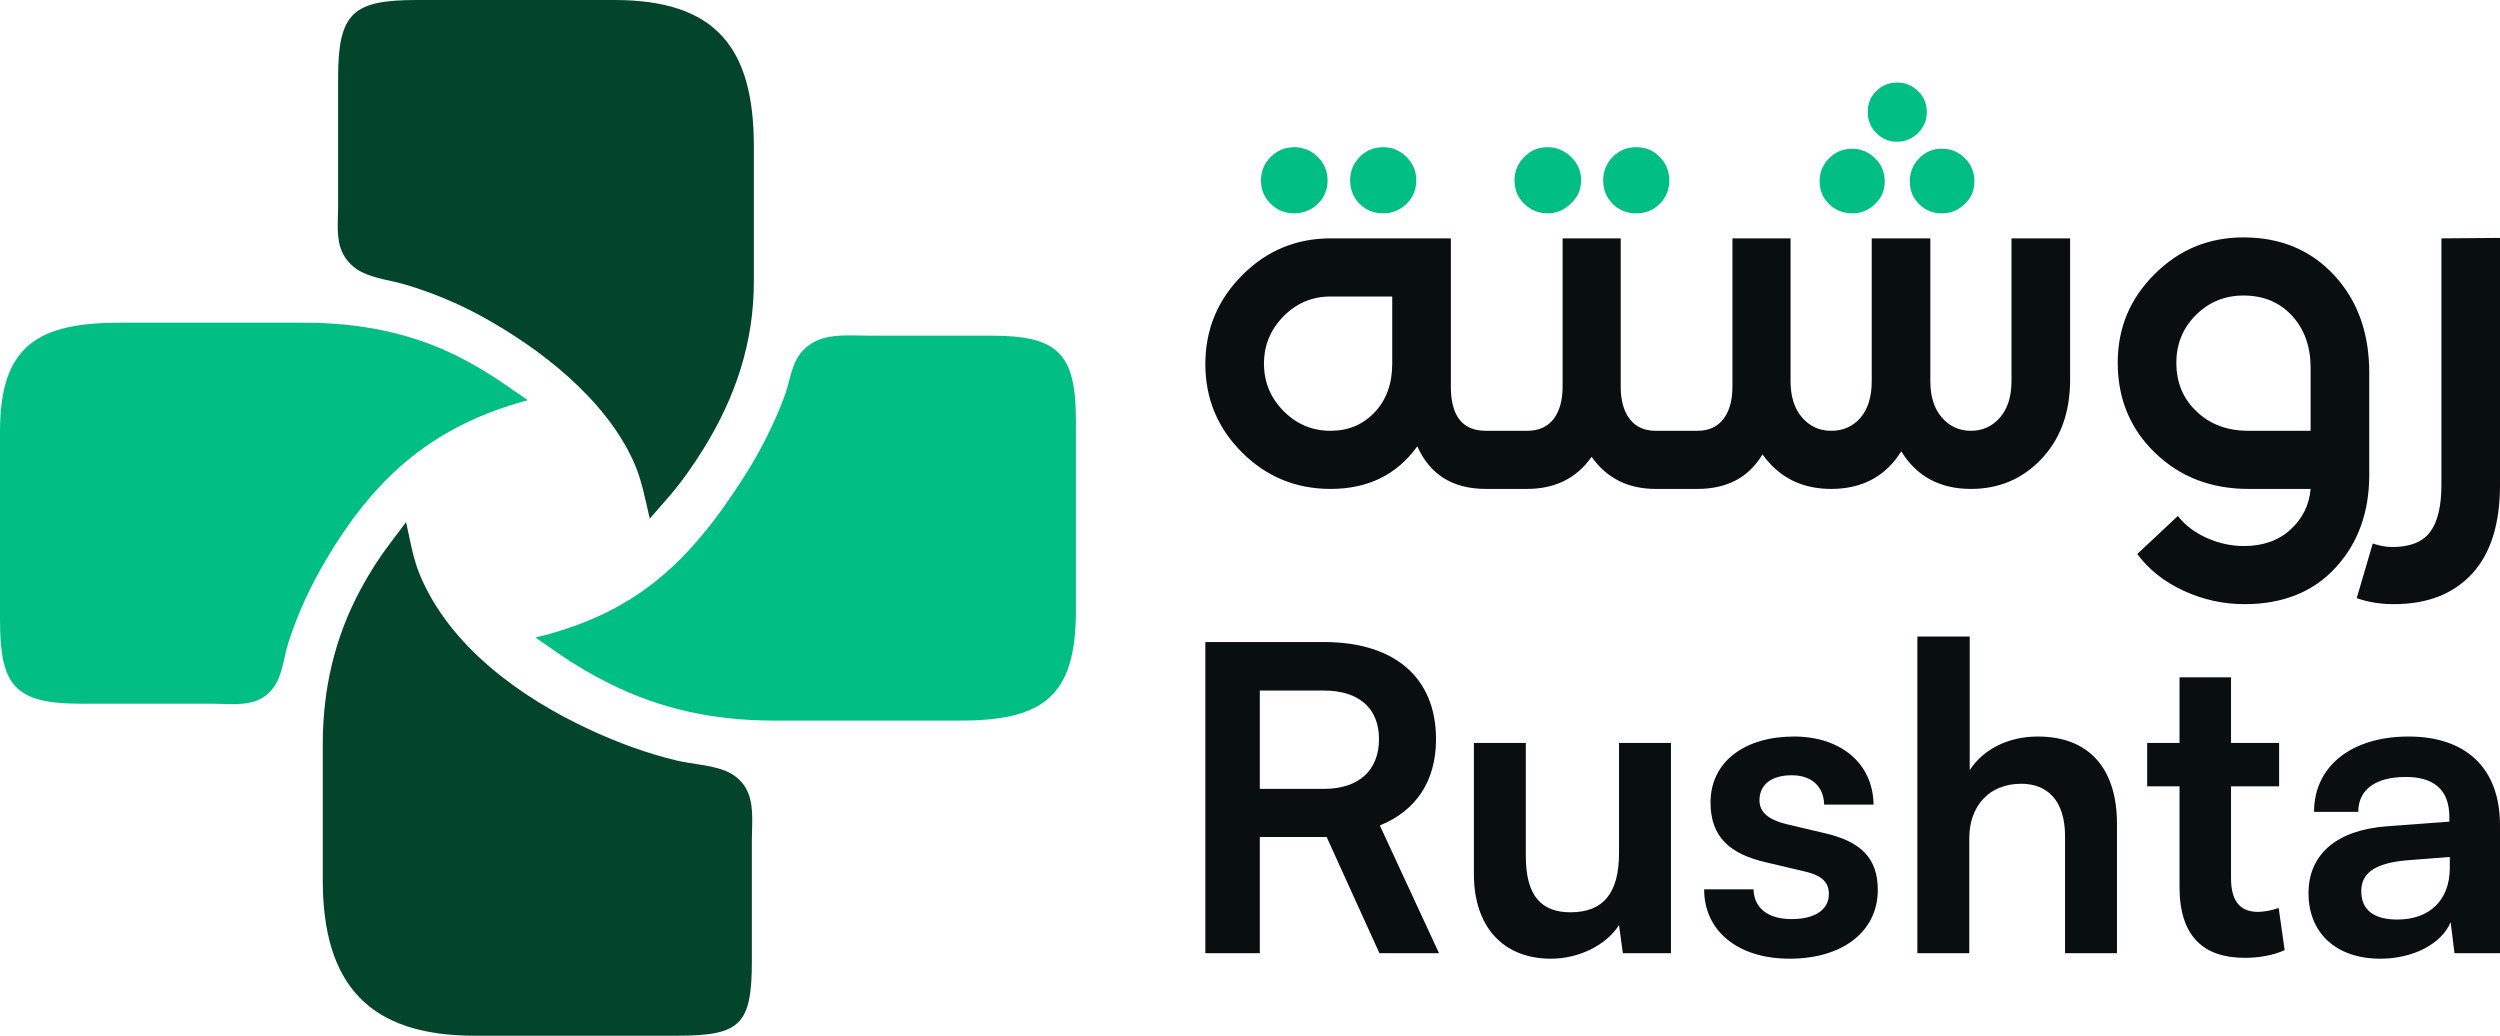
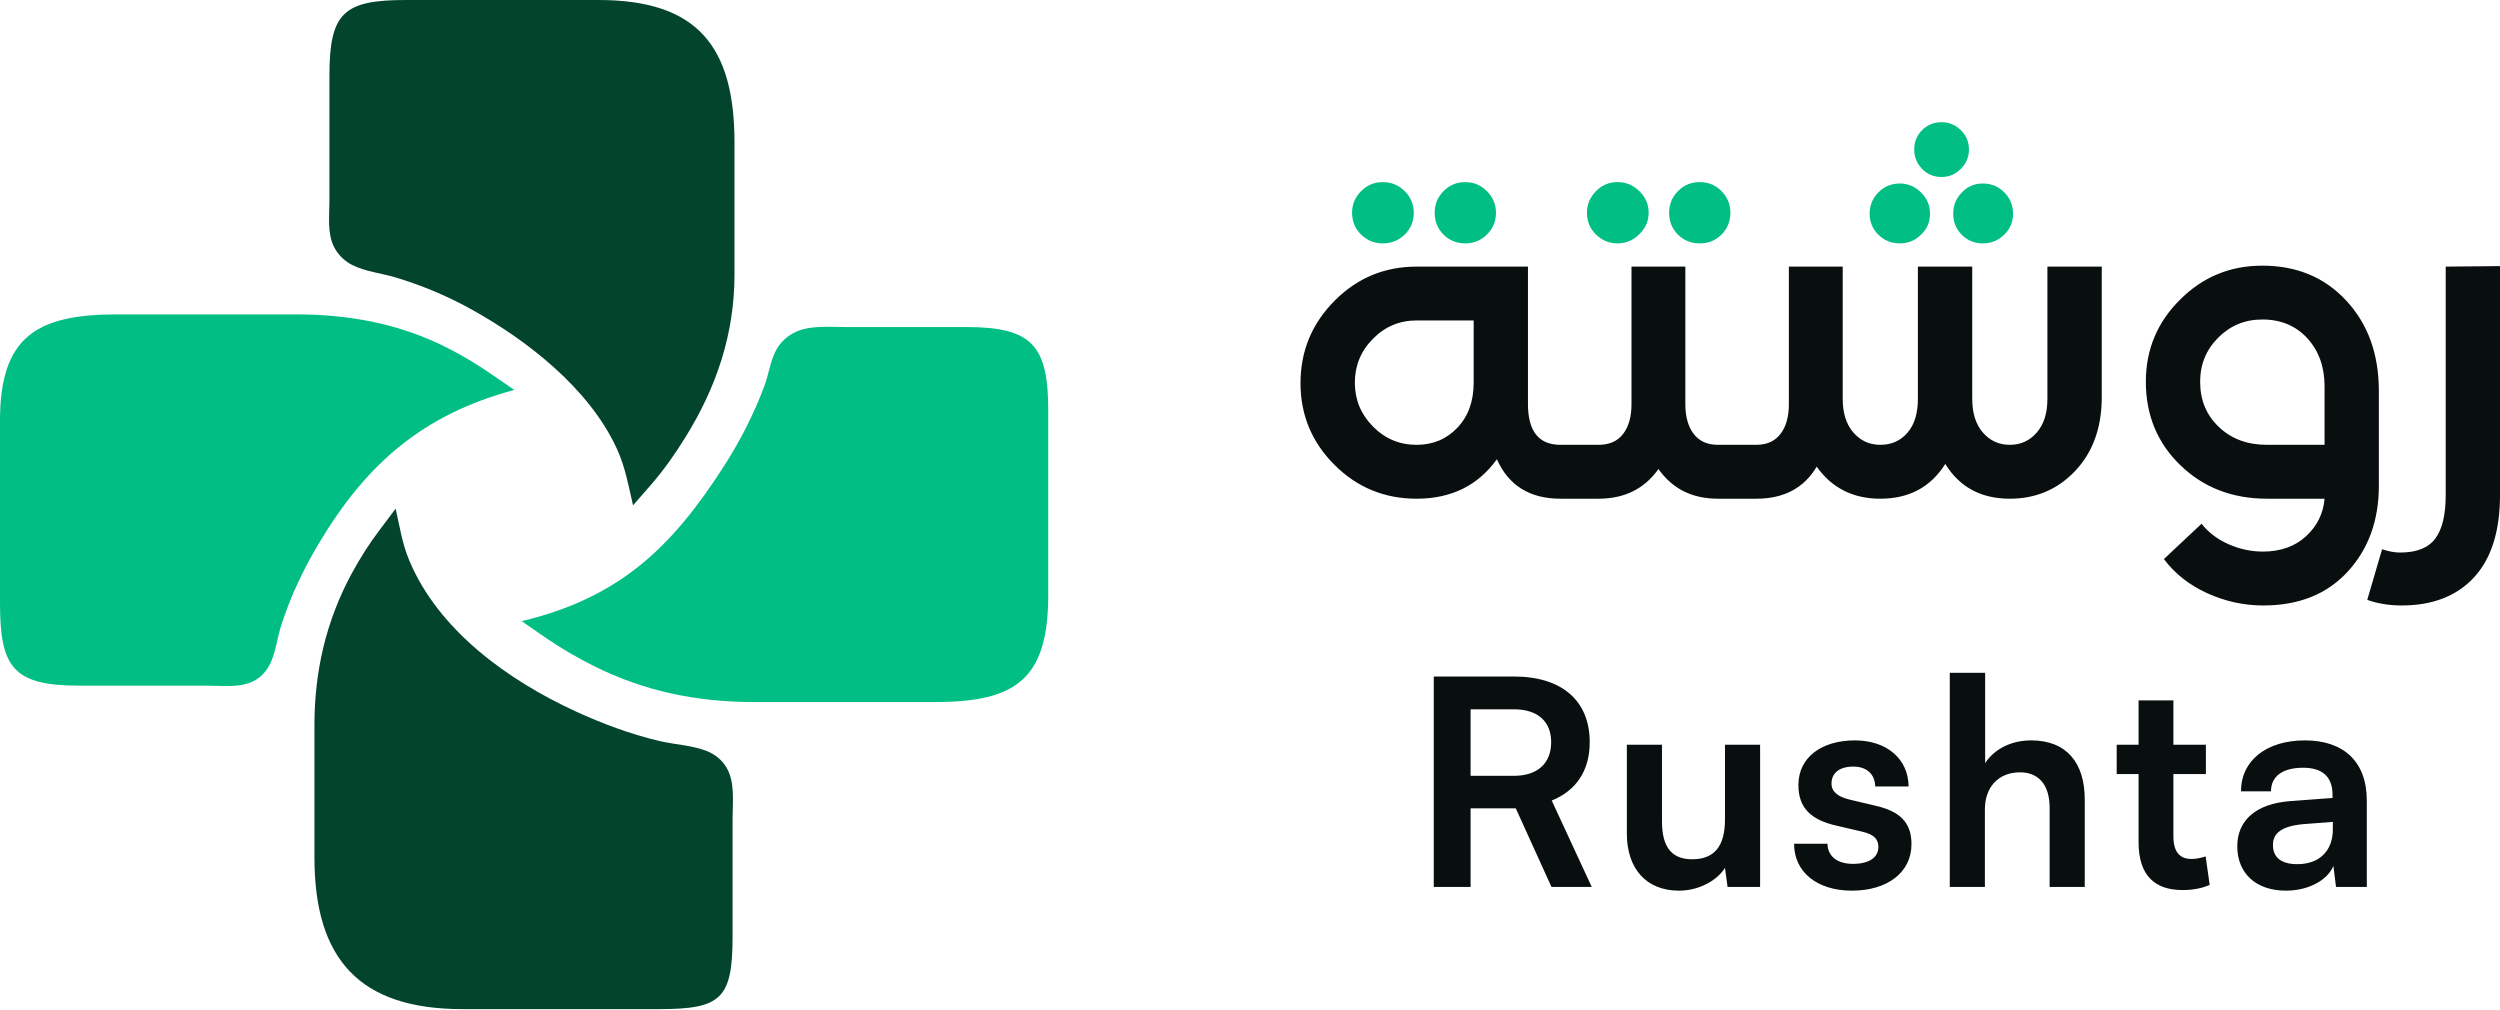
- <svg xmlns="http://www.w3.org/2000/svg" viewBox="0 0 840.88 348.37" width="840.88" height="348.37" role="img" aria-label="Rushta روشتة">
+ <svg xmlns="http://www.w3.org/2000/svg" viewBox="0 0 495.48 200" width="495.48" height="200" role="img" aria-label="Rushta روشتة">
  <g id="mark">
-     <path fill="#03442D" d="M136.58 175.6C137.93 181.56 138.85 187.63 141.2 193.3C151.3 217.61 175.45 234.86 198.61 245.54C207.9 249.82 217.64 253.44 227.6 255.8C233 257.08 239.03 257.25 244.18 259.35C246.79 260.41 249.07 262.24 250.58 264.62C253.86 269.78 252.89 276.67 252.89 282.49L252.89 323.32C252.89 344.86 248.94 348.37 227.48 348.37L159.65 348.37C124.09 348.37 108.56 331.12 108.56 295.99L108.56 250.32C108.56 231.84 112.54 214.43 121.38 198.07C124.25 192.76 127.51 187.59 131.17 182.8C133 180.41 138.38 173.2 136.58 175.6Z" />
-     <path fill="#03442D" d="M218.54 174.43C216.97 167.7 215.84 161.21 212.96 154.92C203.39 134.06 181.81 117.28 162.18 106.49C154.05 102.02 145.29 98.38 136.4 95.74C131.56 94.29 126.08 93.77 121.56 91.46C118.89 90.09 116.68 87.94 115.32 85.26C112.9 80.5 113.73 74.57 113.73 69.4L113.73 26.06C113.73 4.2 118.78 0 140.3 0L206.61 0C240.78 0 253.56 16.01 253.56 49.24L253.56 94.74C253.56 115.25 247.37 133.67 236.55 151.08C233.09 156.64 229.33 162.03 225.04 167C222.89 169.49 216.39 176.92 218.54 174.43Z" />
-     <path fill="#01BE84" d="M177.54 134.61C146.07 143.08 126.51 159.92 109.89 187.91C104.59 196.82 100.28 205.98 97.09 215.85C95.72 220.12 95.22 225.06 93.29 229.09C92.22 231.31 90.54 233.3 88.44 234.61C83.57 237.64 77.12 236.7 71.65 236.7L27.31 236.7C4.51 236.7 0 230.38 0 208.14L0 145.16C0 116.17 12.78 108.54 40.36 108.54L102.19 108.54C120.53 108.54 138.02 111.75 154.48 120.11C159.86 122.84 165.1 126.01 170.04 129.45C172.54 131.18 180.05 136.32 177.54 134.61Z" />
-     <path fill="#01BE84" d="M180.12 214.43C213.6 206.37 231.69 189.41 250.01 160.79C255.56 152.14 260.24 142.95 263.85 133.33C265.4 129.22 265.94 124.41 268.09 120.58C269.41 118.23 271.48 116.3 273.84 115.02C279.15 112.14 286.14 112.9 291.98 112.9L333.63 112.9C356.12 112.9 361.88 119.18 361.88 141.47L361.88 205.44C361.88 234.33 350.85 242.37 322.81 242.37L260.48 242.37C240.66 242.37 222.53 238.73 204.74 229.78C199.02 226.91 193.36 223.62 188.1 219.97C185.44 218.13 177.45 212.6 180.12 214.43Z" />
+     <path fill="#03442D" d="M78.41 100.81C79.19 104.23 79.71 107.72 81.07 110.97C86.86 124.93 100.73 134.84 114.02 140.96C119.36 143.42 124.95 145.5 130.67 146.86C133.77 147.59 137.23 147.69 140.18 148.89C141.68 149.5 142.99 150.55 143.86 151.92C145.74 154.88 145.19 158.84 145.19 162.18L145.19 185.62C145.19 197.98 142.91 200 130.6 200L91.65 200C71.24 200 62.32 190.1 62.32 169.93L62.32 143.71C62.32 133.1 64.61 123.1 69.68 113.71C71.33 110.67 73.2 107.7 75.31 104.94C76.35 103.58 79.44 99.43 78.41 100.81Z" />
+     <path fill="#03442D" d="M125.46 100.14C124.56 96.27 123.92 92.55 122.26 88.94C116.77 76.96 104.38 67.33 93.11 61.14C88.44 58.57 83.41 56.48 78.31 54.96C75.53 54.13 72.38 53.83 69.79 52.51C68.25 51.72 66.99 50.49 66.21 48.95C64.82 46.21 65.29 42.81 65.29 39.84L65.29 14.96C65.29 2.41 68.19 0 80.55 0L118.62 0C138.23 0 145.57 9.19 145.57 28.27L145.57 54.39C145.57 66.16 142.02 76.74 135.8 86.73C133.82 89.93 131.66 93.02 129.2 95.87C127.96 97.3 124.23 101.57 125.46 100.14Z" />
+     <path fill="#01BE84" d="M101.93 77.28C83.86 82.15 72.63 91.81 63.09 107.88C60.04 113 57.57 118.25 55.74 123.92C54.95 126.37 54.67 129.21 53.56 131.52C52.95 132.8 51.98 133.94 50.78 134.69C47.98 136.43 44.28 135.89 41.13 135.89L15.68 135.89C2.59 135.89 0 132.26 0 119.5L0 83.34C0 66.69 7.34 62.31 23.17 62.31L58.67 62.31C69.19 62.31 79.24 64.15 88.69 68.96C91.77 70.52 94.78 72.34 97.62 74.32C99.05 75.31 103.37 78.26 101.93 77.28Z" />
+     <path fill="#01BE84" d="M103.41 123.11C122.63 118.48 133.01 108.74 143.53 92.31C146.72 87.34 149.4 82.07 151.48 76.54C152.37 74.18 152.67 71.42 153.91 69.23C154.67 67.88 155.85 66.77 157.21 66.03C160.26 64.38 164.27 64.82 167.63 64.82L191.54 64.82C204.45 64.82 207.75 68.42 207.75 81.22L207.75 117.94C207.75 134.53 201.42 139.14 185.33 139.14L149.54 139.14C138.17 139.14 127.76 137.06 117.54 131.92C114.26 130.27 111.01 128.38 107.99 126.29C106.46 125.23 101.87 122.06 103.41 123.11Z" />
  </g>
  <g id="arabic" aria-label="روشتة">
-     <path id="arabic-letters" fill="#090E0E" d="M417.89 92.49C426.09 84.28 435.98 80.18 447.55 80.18L488 80.18L488 130.07C488 139.95 491.93 144.9 499.79 144.9L504.85 144.9L504.85 164.45L499.79 164.45C488.67 164.45 480.98 159.67 476.71 150.12C469.85 159.67 460.13 164.45 447.55 164.45C435.87 164.45 425.92 160.34 417.72 152.14C409.52 143.94 405.42 134.06 405.42 122.48C405.42 110.8 409.58 100.8 417.89 92.49ZM425.14 122.31C425.14 128.49 427.33 133.8 431.71 138.24C436.09 142.68 441.37 144.9 447.55 144.9C453.51 144.9 458.45 142.82 462.38 138.66C466.31 134.5 468.28 129.06 468.28 122.31L468.28 99.73L447.55 99.73C441.37 99.73 436.09 101.95 431.71 106.39C427.33 110.83 425.14 116.14 425.14 122.31ZM501.48 144.9L513.61 144.9C517.54 144.9 520.52 143.58 522.54 140.94C524.57 138.3 525.58 134.67 525.58 130.07L525.58 80.18L545.13 80.18L545.13 130.07C545.13 134.67 546.14 138.3 548.16 140.94C550.18 143.58 553.1 144.9 556.92 144.9L569.22 144.9L569.22 164.45L556.92 164.45C547.6 164.45 540.41 160.85 535.35 153.66C530.3 160.85 523.05 164.45 513.61 164.45L501.48 164.45ZM570.91 144.9C574.73 144.9 577.65 143.58 579.67 140.94C581.7 138.3 582.71 134.67 582.71 130.07L582.71 80.18L602.26 80.18L602.26 128.21C602.26 133.38 603.55 137.45 606.13 140.43C608.72 143.41 611.97 144.9 615.91 144.9C619.95 144.9 623.24 143.44 625.76 140.52C628.29 137.59 629.56 133.49 629.56 128.21L629.56 80.18L649.27 80.18L649.27 128.21C649.27 133.38 650.56 137.45 653.15 140.43C655.73 143.41 658.99 144.9 662.92 144.9C666.86 144.9 670.11 143.41 672.7 140.43C675.28 137.45 676.57 133.38 676.57 128.21L676.57 80.18L696.29 80.18L696.29 128.21C696.18 139 692.95 147.73 686.6 154.42C680.25 161.1 672.36 164.45 662.92 164.45C652.47 164.45 644.67 160.23 639.5 151.81C634.22 160.23 626.35 164.45 615.91 164.45C606.02 164.45 598.32 160.57 592.82 152.82C588.21 160.57 580.91 164.45 570.91 164.45L565.85 164.45L565.85 144.9ZM724.77 92.15C732.97 83.95 742.91 79.85 754.6 79.85C767.07 79.85 777.24 84.09 785.1 92.57C792.97 101.05 796.9 111.98 796.9 125.35L796.9 159.73C796.9 172.31 793.13 182.7 785.61 190.9C778.08 199.1 767.86 203.21 754.94 203.21C747.86 203.21 741.06 201.72 734.54 198.74C728.03 195.76 722.8 191.63 718.87 186.35L732.52 173.55C734.99 176.69 738.25 179.16 742.3 180.96C746.34 182.76 750.5 183.66 754.77 183.66C761.17 183.66 766.4 181.8 770.44 178.1C774.48 174.39 776.73 169.84 777.18 164.45L756.28 164.45C743.7 164.45 733.22 160.4 724.85 152.31C716.48 144.22 712.3 134.11 712.3 121.98C712.3 110.29 716.46 100.35 724.77 92.15ZM738.93 138.49C743.42 142.76 749.21 144.9 756.28 144.9L777.18 144.9L777.18 123.66C777.18 116.58 775.1 110.77 770.95 106.22C766.79 101.67 761.34 99.4 754.6 99.4C748.31 99.4 742.97 101.59 738.59 105.97C734.21 110.35 732.02 115.69 732.02 121.98C732.02 128.72 734.32 134.22 738.93 138.49ZM798.08 182.81C800.44 183.6 802.63 183.99 804.65 183.99C810.6 183.99 814.85 182.31 817.37 178.94C819.9 175.57 821.17 170.29 821.17 163.1L821.17 80.18L840.88 80.02L840.88 163.1C840.88 176.24 837.74 186.21 831.45 193.01C825.15 199.81 816.39 203.21 805.16 203.21C800.66 203.21 796.5 202.53 792.69 201.18Z" />
-     <path id="arabic-dots" fill="#01BE84" d="M424.13 60.64C424.13 57.6 425.22 54.99 427.41 52.8C429.6 50.61 432.22 49.51 435.25 49.51C438.4 49.51 441.06 50.61 443.25 52.8C445.45 54.99 446.54 57.6 446.54 60.64C446.54 63.78 445.45 66.42 443.25 68.56C441.06 70.69 438.4 71.76 435.25 71.76C432.22 71.76 429.6 70.69 427.41 68.56C425.22 66.42 424.13 63.78 424.13 60.64ZM454.12 60.64C454.12 57.6 455.19 54.99 457.33 52.8C459.46 50.61 462.1 49.51 465.25 49.51C468.28 49.51 470.89 50.61 473.08 52.8C475.27 54.99 476.37 57.6 476.37 60.64C476.37 63.78 475.27 66.42 473.08 68.56C470.89 70.69 468.28 71.76 465.25 71.76C462.1 71.76 459.46 70.69 457.33 68.56C455.19 66.42 454.12 63.78 454.12 60.64ZM539.23 60.64C539.23 57.6 540.3 54.99 542.43 52.8C544.56 50.61 547.2 49.51 550.35 49.51C553.5 49.51 556.14 50.61 558.27 52.8C560.41 54.99 561.47 57.6 561.47 60.64C561.47 63.78 560.41 66.42 558.27 68.56C556.14 70.69 553.5 71.76 550.35 71.76C547.2 71.76 544.56 70.69 542.43 68.56C540.3 66.42 539.23 63.78 539.23 60.64ZM512.77 52.72C514.9 50.58 517.49 49.51 520.52 49.51C523.56 49.51 526.2 50.61 528.44 52.8C530.69 54.99 531.81 57.6 531.81 60.64C531.81 63.67 530.69 66.25 528.44 68.39C526.2 70.63 523.56 71.76 520.52 71.76C517.49 71.76 514.88 70.69 512.69 68.56C510.49 66.42 509.4 63.78 509.4 60.64C509.4 57.6 510.52 54.96 512.77 52.72ZM615.23 53.22C617.37 51.09 619.95 50.02 622.98 50.02C625.9 50.02 628.46 51.09 630.65 53.22C632.84 55.36 633.94 57.94 633.94 60.97C633.94 64.01 632.87 66.53 630.74 68.56C628.6 70.69 626.02 71.76 622.98 71.76C619.95 71.76 617.37 70.72 615.23 68.64C613.1 66.56 612.03 64.01 612.03 60.97C612.03 57.94 613.1 55.36 615.23 53.22ZM645.57 53.22C647.59 51.09 650.12 50.02 653.15 50.02C656.18 50.02 658.77 51.09 660.9 53.22C663.04 55.36 664.1 57.94 664.1 60.97C664.1 64.01 663.04 66.53 660.9 68.56C658.77 70.69 656.18 71.76 653.15 71.76C650.12 71.76 647.56 70.72 645.48 68.64C643.4 66.56 642.36 64.01 642.36 60.97C642.36 57.94 643.43 55.36 645.57 53.22ZM631.07 30.64C632.98 28.73 635.34 27.77 638.15 27.77C640.85 27.77 643.18 28.73 645.14 30.64C647.11 32.55 648.09 34.91 648.09 37.72C648.09 40.41 647.11 42.74 645.14 44.71C643.18 46.68 640.85 47.66 638.15 47.66C635.34 47.66 632.98 46.68 631.07 44.71C629.16 42.74 628.21 40.41 628.21 37.72C628.21 34.91 629.16 32.55 631.07 30.64Z" />
+     <path id="arabic-letters" fill="#090E0E" d="M264.56 59.55C269.04 55.07 274.44 52.84 280.75 52.84L302.83 52.84L302.83 80.07C302.83 85.47 304.98 88.16 309.27 88.16L312.03 88.16L312.03 98.84L309.27 98.84C303.2 98.84 299 96.23 296.67 91.02C292.93 96.23 287.62 98.84 280.75 98.84C274.38 98.84 268.95 96.6 264.47 92.12C259.99 87.64 257.75 82.25 257.75 75.93C257.75 69.55 260.02 64.09 264.56 59.55ZM268.52 75.84C268.52 79.21 269.71 82.11 272.11 84.53C274.5 86.95 277.38 88.16 280.75 88.16C284 88.16 286.7 87.03 288.85 84.76C291 82.49 292.07 79.52 292.07 75.84L292.07 63.51L280.75 63.51C277.38 63.51 274.5 64.72 272.11 67.14C269.71 69.56 268.52 72.46 268.52 75.84ZM310.19 88.16L316.82 88.16C318.96 88.16 320.59 87.44 321.69 86C322.8 84.56 323.35 82.58 323.35 80.07L323.35 52.84L334.02 52.84L334.02 80.07C334.02 82.58 334.57 84.56 335.68 86C336.78 87.44 338.38 88.16 340.46 88.16L347.18 88.16L347.18 98.84L340.46 98.84C335.37 98.84 331.45 96.87 328.69 92.95C325.93 96.87 321.97 98.84 316.82 98.84L310.19 98.84ZM348.1 88.16C350.18 88.16 351.78 87.44 352.88 86C353.99 84.56 354.54 82.58 354.54 80.07L354.54 52.84L365.21 52.84L365.21 79.06C365.21 81.88 365.92 84.1 367.33 85.73C368.74 87.35 370.52 88.16 372.66 88.16C374.87 88.16 376.66 87.37 378.04 85.77C379.42 84.18 380.11 81.94 380.11 79.06L380.11 52.84L390.88 52.84L390.88 79.06C390.88 81.88 391.58 84.1 392.99 85.73C394.4 87.35 396.18 88.16 398.33 88.16C400.48 88.16 402.26 87.35 403.67 85.73C405.08 84.1 405.78 81.88 405.78 79.06L405.78 52.84L416.55 52.84L416.55 79.06C416.48 84.94 414.72 89.71 411.26 93.36C407.79 97.01 403.48 98.84 398.33 98.84C392.63 98.84 388.36 96.54 385.54 91.94C382.66 96.54 378.37 98.84 372.66 98.84C367.26 98.84 363.06 96.72 360.06 92.49C357.54 96.72 353.56 98.84 348.1 98.84L345.34 98.84L345.34 88.16ZM432.09 59.37C436.57 54.89 442 52.65 448.38 52.65C455.19 52.65 460.74 54.97 465.03 59.6C469.32 64.23 471.47 70.19 471.47 77.49L471.47 96.26C471.47 103.13 469.42 108.8 465.31 113.28C461.2 117.76 455.62 120 448.56 120C444.7 120 440.99 119.18 437.43 117.56C433.87 115.93 431.02 113.68 428.87 110.8L436.33 103.8C437.68 105.52 439.45 106.87 441.66 107.85C443.87 108.83 446.14 109.32 448.47 109.32C451.97 109.32 454.82 108.31 457.03 106.29C459.23 104.26 460.46 101.78 460.71 98.84L449.3 98.84C442.43 98.84 436.71 96.63 432.14 92.21C427.57 87.8 425.29 82.28 425.29 75.65C425.29 69.27 427.56 63.85 432.09 59.37ZM439.82 84.67C442.28 87 445.43 88.16 449.3 88.16L460.71 88.16L460.71 76.57C460.71 72.71 459.57 69.53 457.3 67.05C455.03 64.57 452.06 63.32 448.38 63.32C444.94 63.32 442.03 64.52 439.64 66.91C437.25 69.3 436.05 72.22 436.05 75.65C436.05 79.33 437.31 82.34 439.82 84.67ZM472.11 108.86C473.4 109.29 474.6 109.51 475.7 109.51C478.95 109.51 481.27 108.59 482.65 106.75C484.03 104.91 484.72 102.03 484.72 98.1L484.72 52.84L495.48 52.74L495.48 98.1C495.48 105.28 493.76 110.72 490.33 114.43C486.9 118.14 482.11 120 475.98 120C473.52 120 471.26 119.63 469.17 118.89Z" />
+     <path id="arabic-dots" fill="#01BE84" d="M267.97 42.16C267.97 40.51 268.56 39.08 269.76 37.89C270.96 36.69 272.38 36.09 274.04 36.09C275.76 36.09 277.21 36.69 278.41 37.89C279.6 39.08 280.2 40.51 280.2 42.16C280.2 43.88 279.6 45.32 278.41 46.49C277.21 47.65 275.76 48.24 274.04 48.24C272.38 48.24 270.96 47.65 269.76 46.49C268.56 45.32 267.97 43.88 267.97 42.16ZM284.34 42.16C284.34 40.51 284.92 39.08 286.09 37.89C287.26 36.69 288.7 36.09 290.41 36.09C292.07 36.09 293.5 36.69 294.69 37.89C295.89 39.08 296.49 40.51 296.49 42.16C296.49 43.88 295.89 45.32 294.69 46.49C293.5 47.65 292.07 48.24 290.41 48.24C288.7 48.24 287.26 47.65 286.09 46.49C284.92 45.32 284.34 43.88 284.34 42.16ZM330.8 42.16C330.8 40.51 331.38 39.08 332.55 37.89C333.72 36.69 335.16 36.09 336.87 36.09C338.59 36.09 340.03 36.69 341.2 37.89C342.36 39.08 342.95 40.51 342.95 42.16C342.95 43.88 342.36 45.32 341.2 46.49C340.03 47.65 338.59 48.24 336.87 48.24C335.16 48.24 333.72 47.65 332.55 46.49C331.38 45.32 330.8 43.88 330.8 42.16ZM316.36 37.84C317.52 36.67 318.93 36.09 320.59 36.09C322.25 36.09 323.69 36.69 324.91 37.89C326.14 39.08 326.75 40.51 326.75 42.16C326.75 43.82 326.14 45.23 324.91 46.4C323.69 47.62 322.25 48.24 320.59 48.24C318.93 48.24 317.51 47.65 316.31 46.49C315.12 45.32 314.52 43.88 314.52 42.16C314.52 40.51 315.13 39.07 316.36 37.84ZM372.29 38.12C373.46 36.95 374.87 36.37 376.53 36.37C378.12 36.37 379.52 36.95 380.71 38.12C381.91 39.28 382.51 40.69 382.51 42.35C382.51 44 381.92 45.38 380.76 46.49C379.59 47.65 378.18 48.24 376.53 48.24C374.87 48.24 373.46 47.67 372.29 46.53C371.13 45.4 370.55 44 370.55 42.35C370.55 40.69 371.13 39.28 372.29 38.12ZM388.85 38.12C389.96 36.95 391.34 36.37 392.99 36.37C394.65 36.37 396.06 36.95 397.23 38.12C398.39 39.28 398.97 40.69 398.97 42.35C398.97 44 398.39 45.38 397.23 46.49C396.06 47.65 394.65 48.24 392.99 48.24C391.34 48.24 389.94 47.67 388.81 46.53C387.67 45.4 387.11 44 387.11 42.35C387.11 40.69 387.69 39.28 388.85 38.12ZM380.94 25.79C381.98 24.75 383.27 24.22 384.81 24.22C386.28 24.22 387.55 24.75 388.62 25.79C389.7 26.83 390.23 28.12 390.23 29.65C390.23 31.12 389.7 32.4 388.62 33.47C387.55 34.54 386.28 35.08 384.81 35.08C383.27 35.08 381.98 34.54 380.94 33.47C379.9 32.4 379.38 31.12 379.38 29.65C379.38 28.12 379.9 26.83 380.94 25.79Z" />
  </g>
-   <path id="english" aria-label="Rushta" fill="#090E0E" d="M423.74 320.6L423.74 281.52L446.22 281.52L463.97 320.6L484.01 320.6L464.11 277.65C476.42 272.64 483.01 262.62 483.01 248.59C483.01 227.98 469.12 215.95 445.36 215.95L405.42 215.95L405.42 320.6ZM423.74 232.27L445.36 232.27C456.96 232.27 463.83 238.14 463.83 248.59C463.83 259.18 456.96 265.34 445.36 265.34L423.74 265.34ZM544.56 249.88L544.56 286.96C544.56 300.41 539.27 306.85 528.24 306.85C518.51 306.85 513.21 301.41 513.21 287.96L513.21 249.88L495.75 249.88L495.75 294.11C495.75 311.43 505.34 322.46 521.66 322.46C531.11 322.46 540.27 317.88 544.56 311.15L545.85 320.6L562.03 320.6L562.03 249.88ZM573.19 299.12C573.19 313.01 584.36 322.46 601.97 322.46C619.43 322.46 631.6 313.58 631.6 299.27C631.6 288.39 625.59 282.95 613.7 280.23L600.96 277.22C594.95 275.79 591.8 273.21 591.8 269.2C591.8 263.91 595.81 260.76 602.68 260.76C609.41 260.76 613.42 264.62 613.56 270.64L630.17 270.64C630.02 256.89 619.29 247.73 603.4 247.73C587.08 247.73 575.34 256.03 575.34 269.92C575.34 281.23 581.5 287.24 594.24 290.1L606.98 293.11C613.27 294.54 615.14 297.12 615.14 300.7C615.14 305.85 610.7 309.14 602.54 309.14C594.52 309.14 589.94 305.28 589.8 299.12ZM662.37 320.6L662.37 281.94C662.37 271.35 668.82 263.62 679.84 263.62C688.71 263.62 694.58 269.35 694.58 281.23L694.58 320.6L712.05 320.6L712.05 277.08C712.05 258.75 702.89 247.73 685.42 247.73C675.26 247.73 666.96 252.17 662.52 259.04L662.52 214.09L644.91 214.09L644.91 320.6ZM766.44 305.42C763.87 306.28 761.43 306.71 759.43 306.71C754.13 306.71 750.41 303.85 750.41 295.4L750.41 264.48L766.59 264.48L766.59 249.88L750.41 249.88L750.41 227.83L733.09 227.83L733.09 249.88L722.21 249.88L722.21 264.48L733.09 264.48L733.09 298.41C733.09 315.3 741.54 322.17 754.99 322.17C760 322.17 764.58 321.31 768.45 319.59ZM800.66 322.46C811.68 322.46 821.27 317.45 824.28 310.15L825.57 320.6L840.88 320.6L840.88 277.65C840.88 258.04 829.14 247.73 810.11 247.73C790.92 247.73 778.33 257.75 778.33 273.07L793.21 273.07C793.21 265.63 798.94 261.33 809.25 261.33C818.12 261.33 823.85 265.2 823.85 274.79L823.85 276.36L802.66 277.94C785.91 279.22 776.47 287.38 776.47 300.41C776.47 313.72 785.63 322.46 800.66 322.46ZM806.38 309.29C798.51 309.29 794.22 306.14 794.22 299.7C794.22 293.97 798.37 290.39 809.25 289.39L823.99 288.24L823.99 291.97C823.99 302.84 817.12 309.29 806.38 309.29Z" />
+   <path id="english" aria-label="Rushta" fill="#090E0E" d="M291.46 175.78L291.46 160.2L300.41 160.2L307.49 175.78L315.47 175.78L307.54 158.66C312.45 156.67 315.07 152.68 315.07 147.09C315.07 138.87 309.54 134.08 300.07 134.08L284.16 134.08L284.16 175.78ZM291.46 140.58L300.07 140.58C304.69 140.58 307.43 142.92 307.43 147.09C307.43 151.31 304.69 153.76 300.07 153.76L291.46 153.76ZM341.88 147.6L341.88 162.37C341.88 167.73 339.77 170.3 335.38 170.3C331.5 170.3 329.39 168.13 329.39 162.77L329.39 147.6L322.43 147.6L322.43 165.22C322.43 172.13 326.25 176.52 332.75 176.52C336.52 176.52 340.17 174.69 341.88 172.01L342.39 175.78L348.84 175.78L348.84 147.6ZM355.57 167.22C355.57 172.75 360.02 176.52 367.04 176.52C373.99 176.52 378.84 172.98 378.84 167.28C378.84 162.94 376.45 160.77 371.71 159.69L366.64 158.49C364.24 157.92 362.99 156.9 362.99 155.3C362.99 153.19 364.58 151.93 367.32 151.93C370 151.93 371.6 153.47 371.66 155.87L378.27 155.87C378.21 150.39 373.94 146.74 367.61 146.74C361.1 146.74 356.43 150.05 356.43 155.58C356.43 160.09 358.88 162.49 363.95 163.63L369.03 164.82C371.54 165.39 372.28 166.42 372.28 167.85C372.28 169.9 370.51 171.21 367.26 171.21C364.07 171.21 362.24 169.67 362.19 167.22ZM393.39 175.78L393.39 160.38C393.39 156.15 395.95 153.07 400.35 153.07C403.88 153.07 406.22 155.36 406.22 160.09L406.22 175.78L413.18 175.78L413.18 158.44C413.18 151.13 409.53 146.74 402.57 146.74C398.52 146.74 395.21 148.51 393.44 151.25L393.44 133.34L386.43 133.34L386.43 175.78ZM437.14 169.73C436.11 170.07 435.14 170.24 434.34 170.24C432.23 170.24 430.75 169.1 430.75 165.74L430.75 153.42L437.19 153.42L437.19 147.6L430.75 147.6L430.75 138.81L423.85 138.81L423.85 147.6L419.51 147.6L419.51 153.42L423.85 153.42L423.85 166.94C423.85 173.67 427.21 176.4 432.57 176.4C434.57 176.4 436.4 176.06 437.94 175.38ZM453.05 176.52C457.44 176.52 461.27 174.52 462.46 171.61L462.98 175.78L469.08 175.78L469.08 158.66C469.08 150.85 464.4 146.74 456.82 146.74C449.17 146.74 444.15 150.74 444.15 156.84L450.09 156.84C450.09 153.87 452.37 152.16 456.47 152.16C460.01 152.16 462.29 153.7 462.29 157.52L462.29 158.15L453.85 158.78C447.18 159.29 443.41 162.54 443.41 167.73C443.41 173.04 447.06 176.52 453.05 176.52ZM455.33 171.27C452.2 171.27 450.48 170.02 450.48 167.45C450.48 165.17 452.14 163.74 456.47 163.34L462.35 162.89L462.35 164.37C462.35 168.7 459.61 171.27 455.33 171.27Z" />
</svg>
